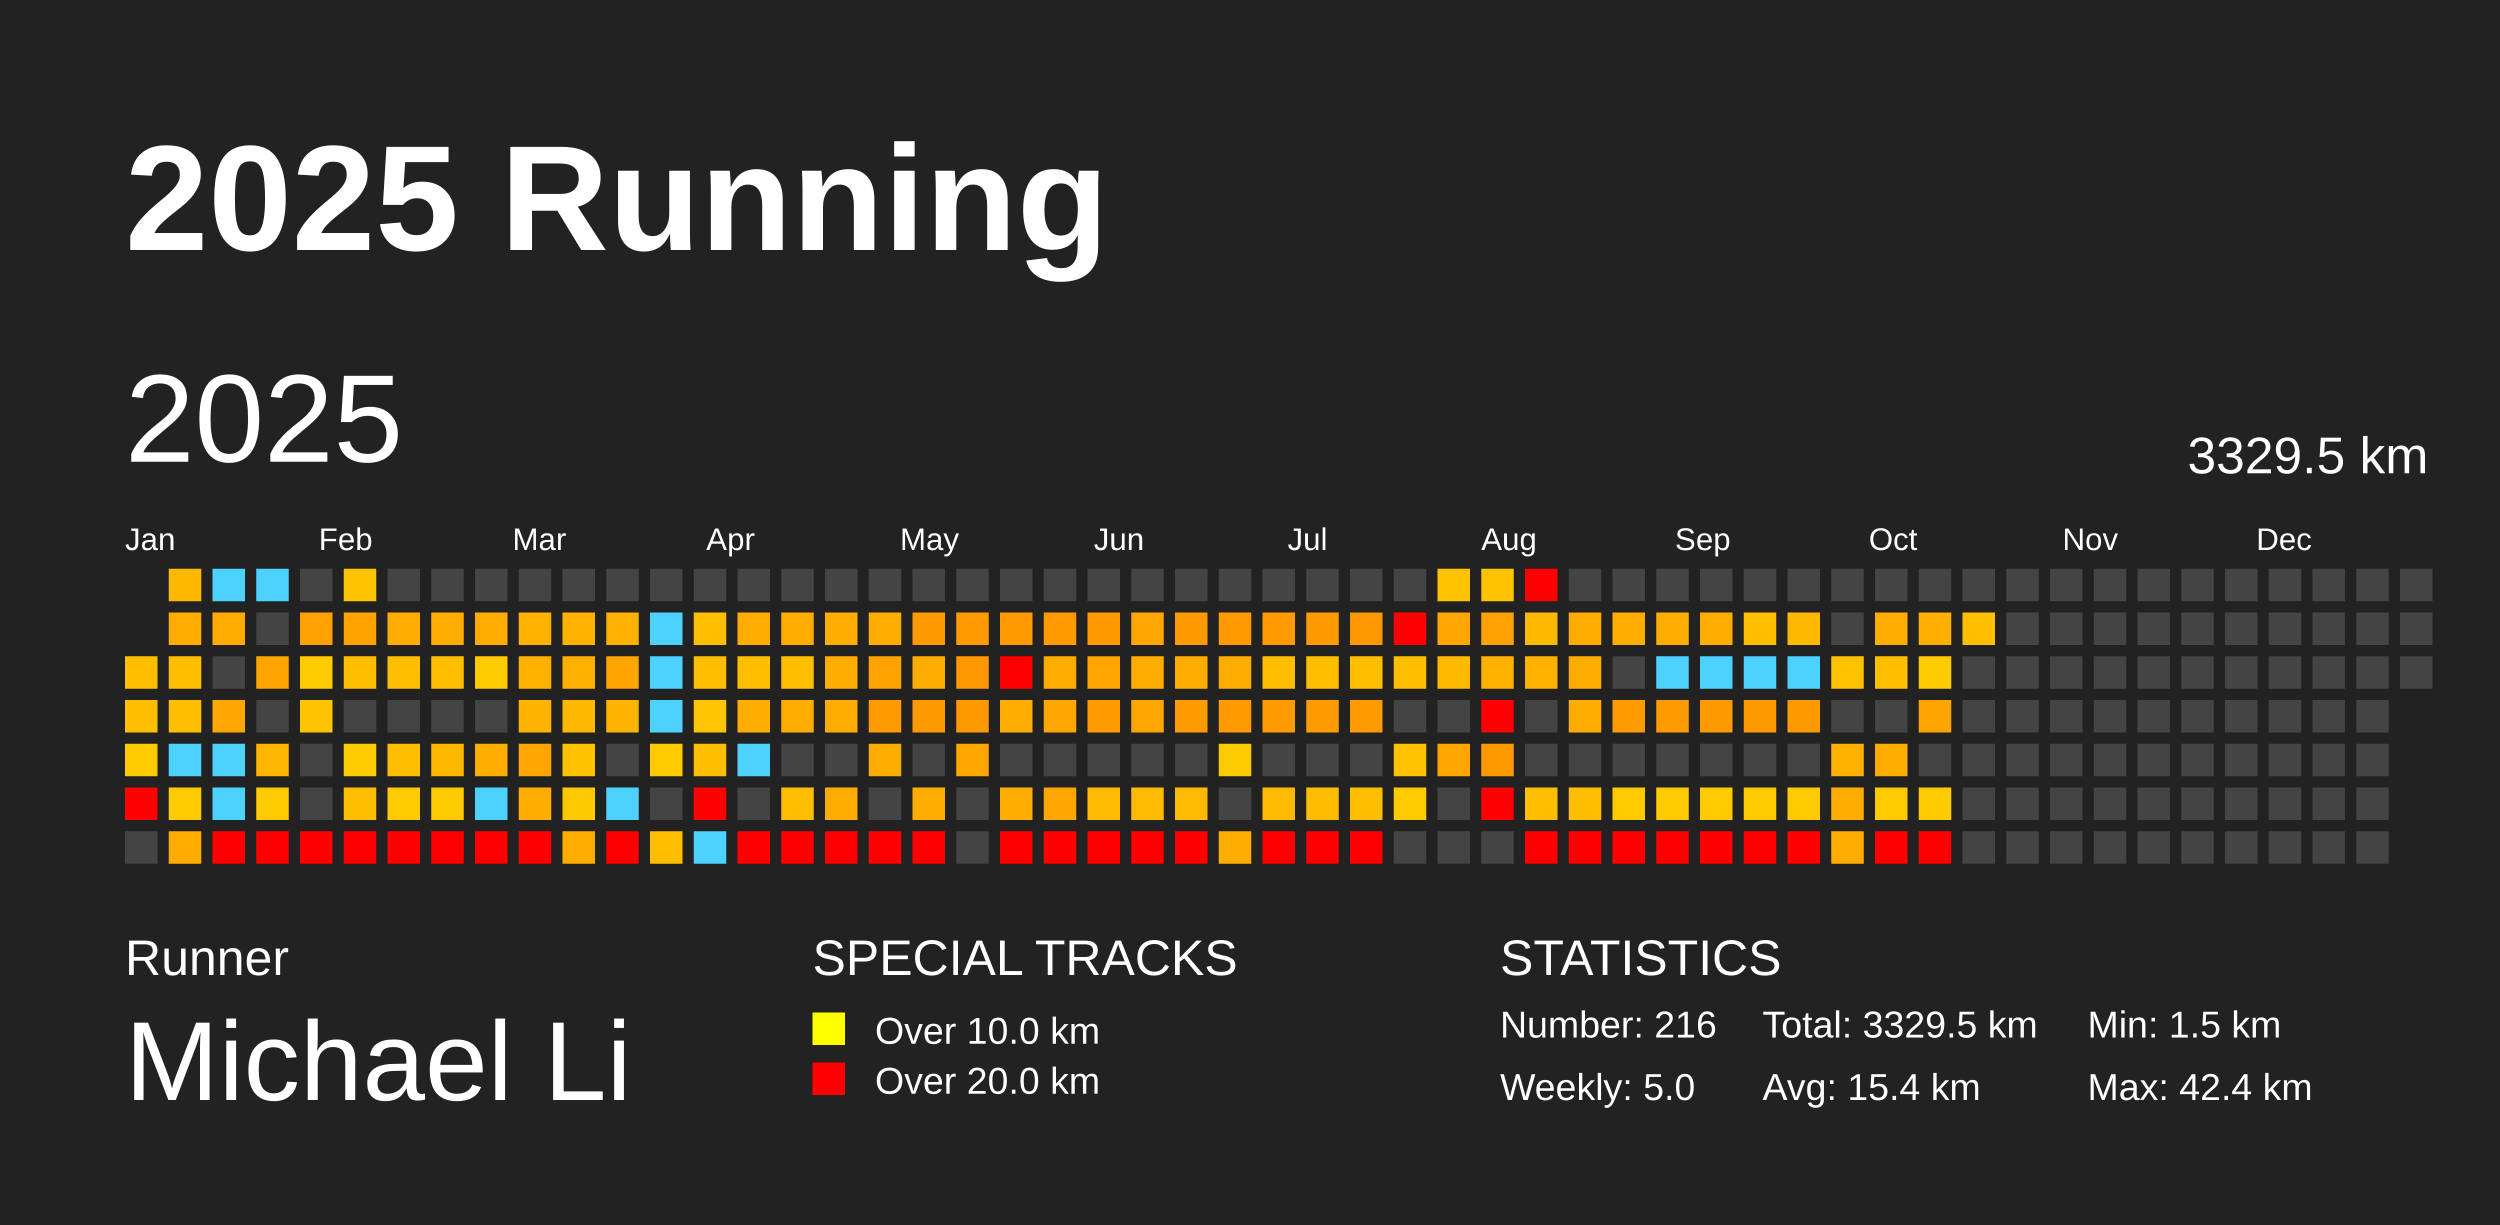
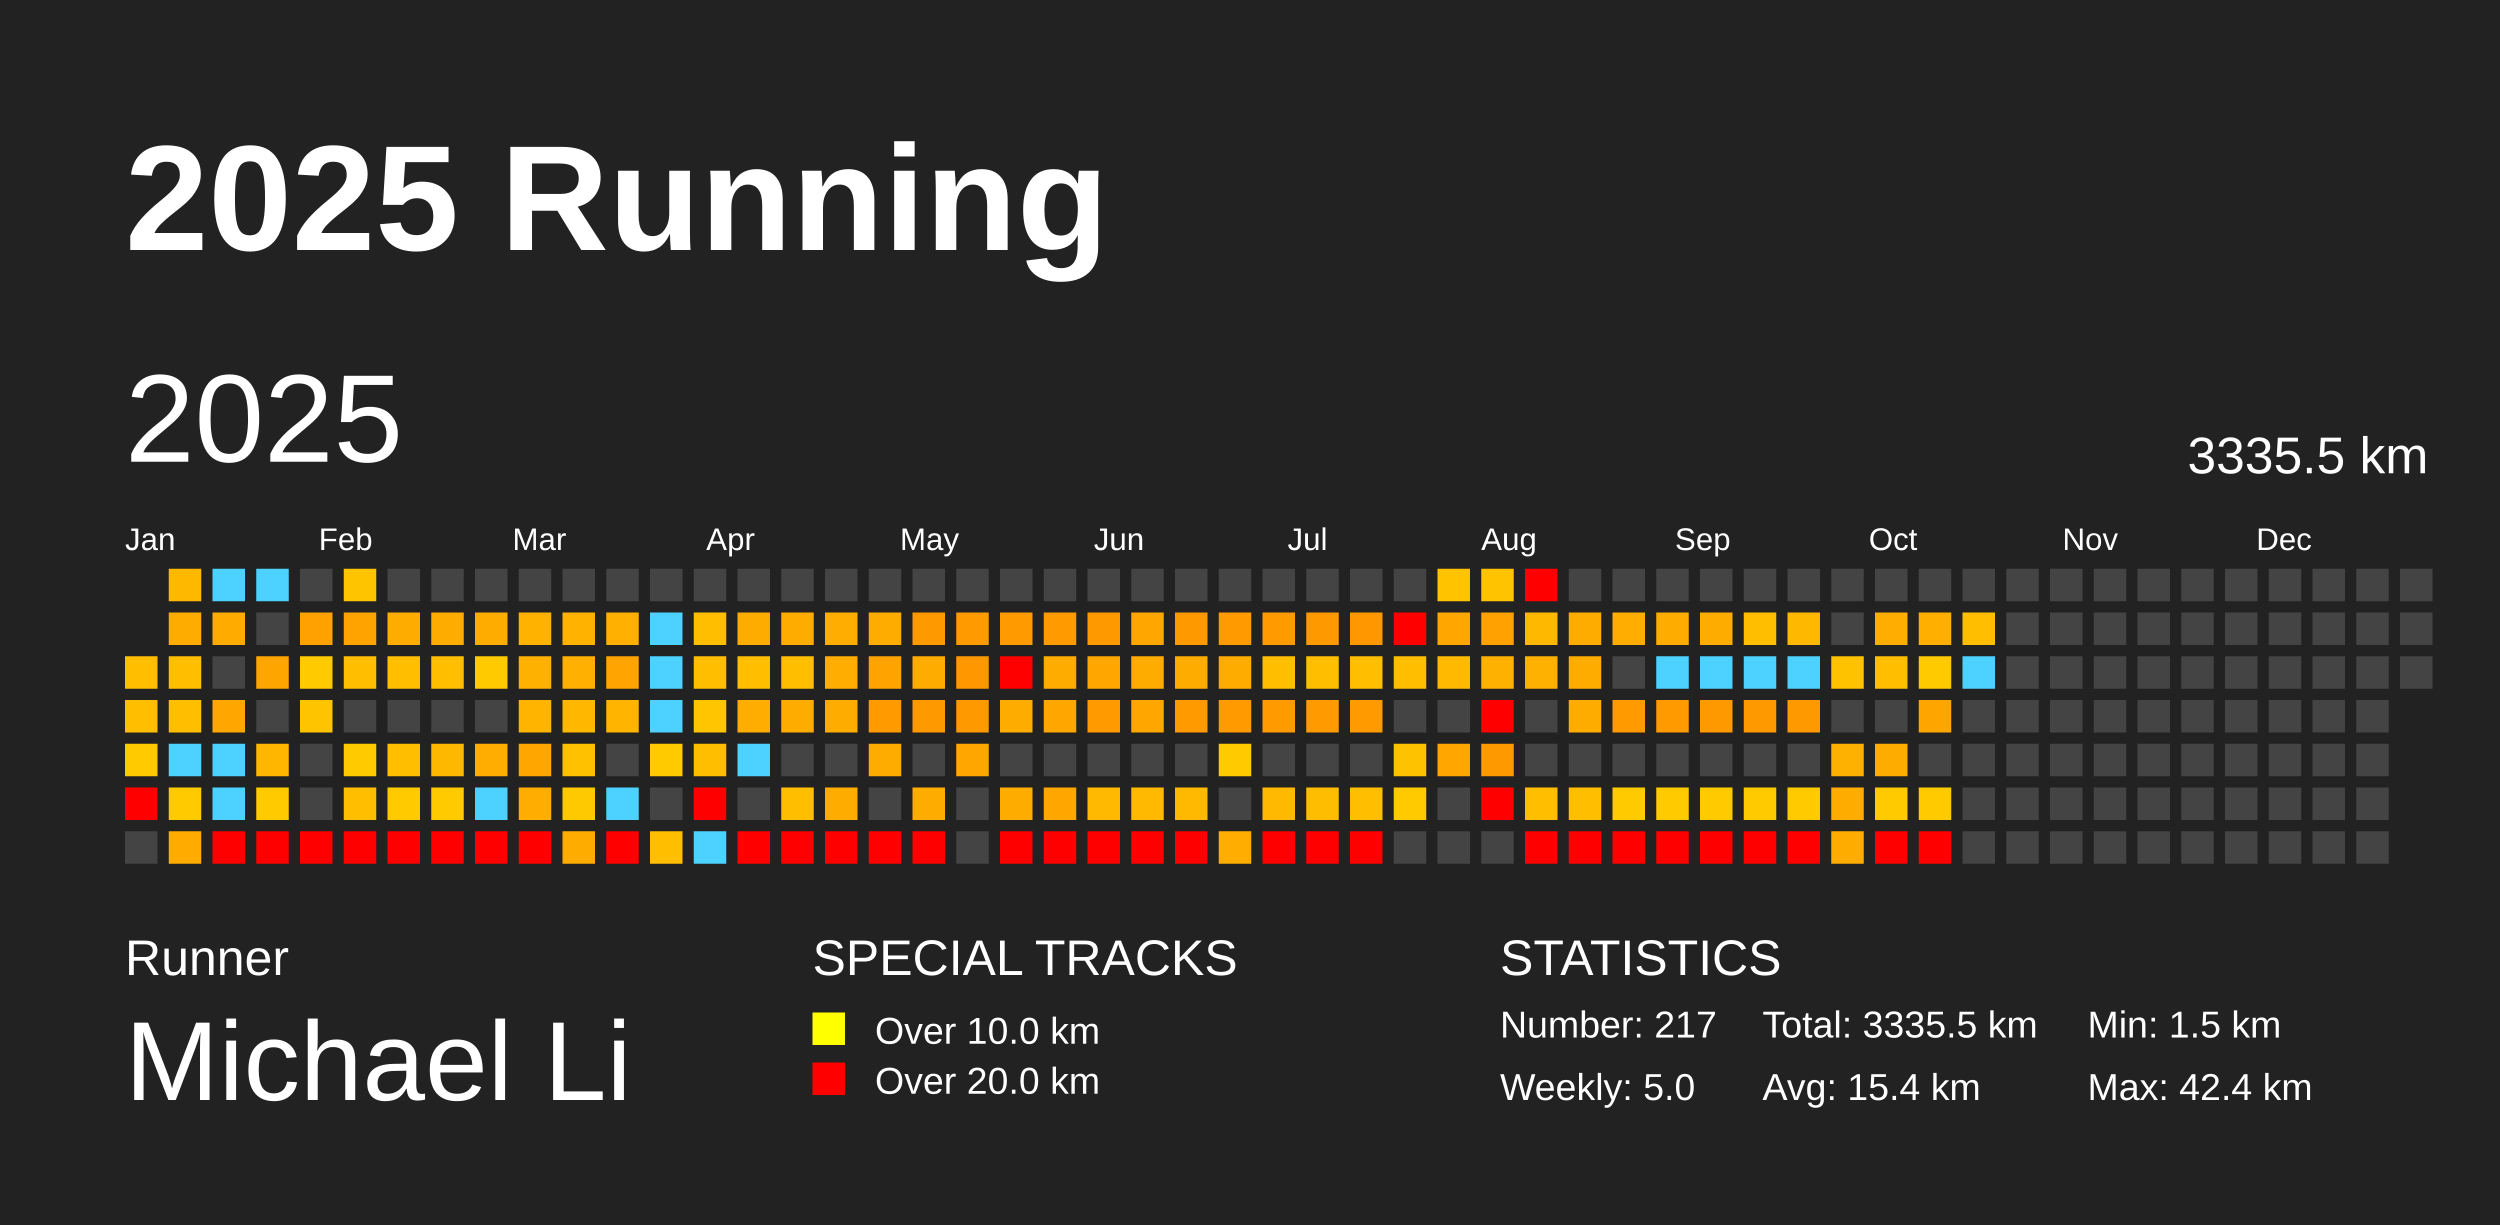
<svg xmlns="http://www.w3.org/2000/svg" baseProfile="full" height="98mm" version="1.1" viewBox="0,0,200,98" width="200mm">
  <defs />
  <rect fill="#222222" height="98" width="200" x="0" y="0" />
  <text fill="#FFFFFF" style="font-size:12px; font-family:Arial; font-weight:bold;" x="10" y="20">2025 Running</text>
  <text fill="#FFFFFF" style="font-size:4px; font-family:Arial" x="10" y="78">Runner</text>
  <text fill="#FFFFFF" style="font-size:9px; font-family:Arial" x="10" y="88">Michael Li</text>
  <text fill="#FFFFFF" style="font-size:4px; font-family:Arial" x="65" y="78">SPECIAL TRACKS</text>
  <rect fill="yellow" height="2.6" width="2.6" x="65" y="81" />
  <text fill="#FFFFFF" style="font-size:3px; font-family:Arial" x="70" y="83.5">Over 10.0 km</text>
  <rect fill="red" height="2.6" width="2.6" x="65" y="85" />
  <text fill="#FFFFFF" style="font-size:3px; font-family:Arial" x="70" y="87.5">Over 20.0 km</text>
  <text fill="#FFFFFF" style="font-size:4px; font-family:Arial" x="120" y="78">STATISTICS</text>
-   <text fill="#FFFFFF" style="font-size:3px; font-family:Arial" x="120" y="83">Number: 216</text>
+   <text fill="#FFFFFF" style="font-size:3px; font-family:Arial" x="120" y="83">Number: 217</text>
  <text fill="#FFFFFF" style="font-size:3px; font-family:Arial" x="120" y="88">Weekly: 5.0</text>
-   <text fill="#FFFFFF" style="font-size:3px; font-family:Arial" x="141" y="83">Total: 3329.5 km</text>
+   <text fill="#FFFFFF" style="font-size:3px; font-family:Arial" x="141" y="83">Total: 3335.5 km</text>
  <text fill="#FFFFFF" style="font-size:3px; font-family:Arial" x="141" y="88">Avg: 15.4 km</text>
  <text fill="#FFFFFF" style="font-size:3px; font-family:Arial" x="167" y="83">Min: 1.5 km</text>
  <text fill="#FFFFFF" style="font-size:3px; font-family:Arial" x="167" y="88">Max: 42.4 km</text>
  <text dominant-baseline="hanging" fill="#FFFFFF" style="font-size:10.0px; font-family:Arial;" x="10" y="30">2025</text>
-   <text dominant-baseline="hanging" fill="#FFFFFF" style="font-size:4.125px; font-family:Arial;" x="175" y="35">3329.5 km</text>
+   <text dominant-baseline="hanging" fill="#FFFFFF" style="font-size:4.125px; font-family:Arial;" x="175" y="35">3335.5 km</text>
  <text fill="#FFFFFF" style="font-size:2.5px; font-family:Arial" x="10.0" y="44">Jan</text>
  <text fill="#FFFFFF" style="font-size:2.5px; font-family:Arial" x="25.5" y="44">Feb</text>
  <text fill="#FFFFFF" style="font-size:2.5px; font-family:Arial" x="41.0" y="44">Mar</text>
  <text fill="#FFFFFF" style="font-size:2.5px; font-family:Arial" x="56.5" y="44">Apr</text>
  <text fill="#FFFFFF" style="font-size:2.5px; font-family:Arial" x="72.0" y="44">May</text>
  <text fill="#FFFFFF" style="font-size:2.5px; font-family:Arial" x="87.5" y="44">Jun</text>
  <text fill="#FFFFFF" style="font-size:2.5px; font-family:Arial" x="103.0" y="44">Jul</text>
  <text fill="#FFFFFF" style="font-size:2.5px; font-family:Arial" x="118.5" y="44">Aug</text>
  <text fill="#FFFFFF" style="font-size:2.5px; font-family:Arial" x="134.0" y="44">Sep</text>
  <text fill="#FFFFFF" style="font-size:2.5px; font-family:Arial" x="149.5" y="44">Oct</text>
  <text fill="#FFFFFF" style="font-size:2.5px; font-family:Arial" x="165.0" y="44">Nov</text>
  <text fill="#FFFFFF" style="font-size:2.5px; font-family:Arial" x="180.5" y="44">Dec</text>
  <rect fill="#ffbf00" height="2.6" width="2.6" x="10.0" y="52.5" />
  <rect fill="#ffbf00" height="2.6" width="2.6" x="10.0" y="56.0" />
  <rect fill="#ffcb00" height="2.6" width="2.6" x="10.0" y="59.5" />
  <rect fill="red" height="2.6" width="2.6" x="10.0" y="63.0" />
  <rect fill="#444444" height="2.6" width="2.6" x="10.0" y="66.5" />
  <rect fill="#ffb800" height="2.6" width="2.6" x="13.5" y="45.5" />
  <rect fill="#ffac00" height="2.6" width="2.6" x="13.5" y="49.0" />
  <rect fill="#ffbf00" height="2.6" width="2.6" x="13.5" y="52.5" />
  <rect fill="#ffbf00" height="2.6" width="2.6" x="13.5" y="56.0" />
  <rect fill="#4dd2ff" height="2.6" width="2.6" x="13.5" y="59.5" />
  <rect fill="#ffcb00" height="2.6" width="2.6" x="13.5" y="63.0" />
  <rect fill="#ffab00" height="2.6" width="2.6" x="13.5" y="66.5" />
  <rect fill="#4dd2ff" height="2.6" width="2.6" x="17.0" y="45.5" />
  <rect fill="#ffab00" height="2.6" width="2.6" x="17.0" y="49.0" />
  <rect fill="#444444" height="2.6" width="2.6" x="17.0" y="52.5" />
  <rect fill="#ffa600" height="2.6" width="2.6" x="17.0" y="56.0" />
  <rect fill="#4dd2ff" height="2.6" width="2.6" x="17.0" y="59.5" />
  <rect fill="#4dd2ff" height="2.6" width="2.6" x="17.0" y="63.0" />
  <rect fill="red" height="2.6" width="2.6" x="17.0" y="66.5" />
  <rect fill="#4dd2ff" height="2.6" width="2.6" x="20.5" y="45.5" />
  <rect fill="#444444" height="2.6" width="2.6" x="20.5" y="49.0" />
  <rect fill="#ffa500" height="2.6" width="2.6" x="20.5" y="52.5" />
  <rect fill="#444444" height="2.6" width="2.6" x="20.5" y="56.0" />
  <rect fill="#ffb600" height="2.6" width="2.6" x="20.5" y="59.5" />
  <rect fill="#ffcb00" height="2.6" width="2.6" x="20.5" y="63.0" />
  <rect fill="red" height="2.6" width="2.6" x="20.5" y="66.5" />
  <rect fill="#444444" height="2.6" width="2.6" x="24.0" y="45.5" />
  <rect fill="#ffa100" height="2.6" width="2.6" x="24.0" y="49.0" />
  <rect fill="#ffcb00" height="2.6" width="2.6" x="24.0" y="52.5" />
  <rect fill="#ffc400" height="2.6" width="2.6" x="24.0" y="56.0" />
  <rect fill="#444444" height="2.6" width="2.6" x="24.0" y="59.5" />
  <rect fill="#444444" height="2.6" width="2.6" x="24.0" y="63.0" />
  <rect fill="red" height="2.6" width="2.6" x="24.0" y="66.5" />
  <rect fill="#ffc400" height="2.6" width="2.6" x="27.5" y="45.5" />
  <rect fill="#ffa300" height="2.6" width="2.6" x="27.5" y="49.0" />
  <rect fill="#ffbf00" height="2.6" width="2.6" x="27.5" y="52.5" />
  <rect fill="#444444" height="2.6" width="2.6" x="27.5" y="56.0" />
  <rect fill="#ffcb00" height="2.6" width="2.6" x="27.5" y="59.5" />
  <rect fill="#ffbf00" height="2.6" width="2.6" x="27.5" y="63.0" />
  <rect fill="red" height="2.6" width="2.6" x="27.5" y="66.5" />
  <rect fill="#444444" height="2.6" width="2.6" x="31.0" y="45.5" />
  <rect fill="#ffac00" height="2.6" width="2.6" x="31.0" y="49.0" />
  <rect fill="#ffbf00" height="2.6" width="2.6" x="31.0" y="52.5" />
  <rect fill="#444444" height="2.6" width="2.6" x="31.0" y="56.0" />
  <rect fill="#ffbf00" height="2.6" width="2.6" x="31.0" y="59.5" />
  <rect fill="#ffcb00" height="2.6" width="2.6" x="31.0" y="63.0" />
  <rect fill="red" height="2.6" width="2.6" x="31.0" y="66.5" />
  <rect fill="#444444" height="2.6" width="2.6" x="34.5" y="45.5" />
  <rect fill="#ffac00" height="2.6" width="2.6" x="34.5" y="49.0" />
  <rect fill="#ffbf00" height="2.6" width="2.6" x="34.5" y="52.5" />
  <rect fill="#444444" height="2.6" width="2.6" x="34.5" y="56.0" />
  <rect fill="#ffb800" height="2.6" width="2.6" x="34.5" y="59.5" />
  <rect fill="#ffca00" height="2.6" width="2.6" x="34.5" y="63.0" />
  <rect fill="red" height="2.6" width="2.6" x="34.5" y="66.5" />
  <rect fill="#444444" height="2.6" width="2.6" x="38.0" y="45.5" />
  <rect fill="#ffac00" height="2.6" width="2.6" x="38.0" y="49.0" />
  <rect fill="#ffca00" height="2.6" width="2.6" x="38.0" y="52.5" />
  <rect fill="#444444" height="2.6" width="2.6" x="38.0" y="56.0" />
  <rect fill="#ffae00" height="2.6" width="2.6" x="38.0" y="59.5" />
  <rect fill="#4dd2ff" height="2.6" width="2.6" x="38.0" y="63.0" />
  <rect fill="red" height="2.6" width="2.6" x="38.0" y="66.5" />
  <rect fill="#444444" height="2.6" width="2.6" x="41.5" y="45.5" />
  <rect fill="#ffb200" height="2.6" width="2.6" x="41.5" y="49.0" />
  <rect fill="#ffb100" height="2.6" width="2.6" x="41.5" y="52.5" />
  <rect fill="#ffb400" height="2.6" width="2.6" x="41.5" y="56.0" />
  <rect fill="#ffa600" height="2.6" width="2.6" x="41.5" y="59.5" />
  <rect fill="#ffae00" height="2.6" width="2.6" x="41.5" y="63.0" />
  <rect fill="red" height="2.6" width="2.6" x="41.5" y="66.5" />
  <rect fill="#444444" height="2.6" width="2.6" x="45.0" y="45.5" />
  <rect fill="#ffb200" height="2.6" width="2.6" x="45.0" y="49.0" />
  <rect fill="#ffb000" height="2.6" width="2.6" x="45.0" y="52.5" />
  <rect fill="#ffb700" height="2.6" width="2.6" x="45.0" y="56.0" />
  <rect fill="#ffc100" height="2.6" width="2.6" x="45.0" y="59.5" />
  <rect fill="#ffc900" height="2.6" width="2.6" x="45.0" y="63.0" />
  <rect fill="#ffac00" height="2.6" width="2.6" x="45.0" y="66.5" />
  <rect fill="#444444" height="2.6" width="2.6" x="48.5" y="45.5" />
  <rect fill="#ffb000" height="2.6" width="2.6" x="48.5" y="49.0" />
  <rect fill="#ffa400" height="2.6" width="2.6" x="48.5" y="52.5" />
  <rect fill="#ffb400" height="2.6" width="2.6" x="48.5" y="56.0" />
  <rect fill="#444444" height="2.6" width="2.6" x="48.5" y="59.5" />
  <rect fill="#4dd2ff" height="2.6" width="2.6" x="48.5" y="63.0" />
  <rect fill="red" height="2.6" width="2.6" x="48.5" y="66.5" />
  <rect fill="#444444" height="2.6" width="2.6" x="52.0" y="45.5" />
  <rect fill="#4dd2ff" height="2.6" width="2.6" x="52.0" y="49.0" />
  <rect fill="#4dd2ff" height="2.6" width="2.6" x="52.0" y="52.5" />
  <rect fill="#4dd2ff" height="2.6" width="2.6" x="52.0" y="56.0" />
  <rect fill="#ffca00" height="2.6" width="2.6" x="52.0" y="59.5" />
  <rect fill="#444444" height="2.6" width="2.6" x="52.0" y="63.0" />
  <rect fill="#ffbf00" height="2.6" width="2.6" x="52.0" y="66.5" />
  <rect fill="#444444" height="2.6" width="2.6" x="55.5" y="45.5" />
  <rect fill="#ffbf00" height="2.6" width="2.6" x="55.5" y="49.0" />
  <rect fill="#ffbf00" height="2.6" width="2.6" x="55.5" y="52.5" />
  <rect fill="#ffc500" height="2.6" width="2.6" x="55.5" y="56.0" />
  <rect fill="#ffbf00" height="2.6" width="2.6" x="55.5" y="59.5" />
  <rect fill="red" height="2.6" width="2.6" x="55.5" y="63.0" />
  <rect fill="#4dd2ff" height="2.6" width="2.6" x="55.5" y="66.5" />
  <rect fill="#444444" height="2.6" width="2.6" x="59.0" y="45.5" />
  <rect fill="#ffac00" height="2.6" width="2.6" x="59.0" y="49.0" />
  <rect fill="#ffbf00" height="2.6" width="2.6" x="59.0" y="52.5" />
  <rect fill="#ffad00" height="2.6" width="2.6" x="59.0" y="56.0" />
  <rect fill="#4dd2ff" height="2.6" width="2.6" x="59.0" y="59.5" />
  <rect fill="#444444" height="2.6" width="2.6" x="59.0" y="63.0" />
  <rect fill="red" height="2.6" width="2.6" x="59.0" y="66.5" />
  <rect fill="#444444" height="2.6" width="2.6" x="62.5" y="45.5" />
  <rect fill="#ffac00" height="2.6" width="2.6" x="62.5" y="49.0" />
  <rect fill="#ffbf00" height="2.6" width="2.6" x="62.5" y="52.5" />
  <rect fill="#ffac00" height="2.6" width="2.6" x="62.5" y="56.0" />
  <rect fill="#444444" height="2.6" width="2.6" x="62.5" y="59.5" />
  <rect fill="#ffbf00" height="2.6" width="2.6" x="62.5" y="63.0" />
  <rect fill="red" height="2.6" width="2.6" x="62.5" y="66.5" />
  <rect fill="#444444" height="2.6" width="2.6" x="66.0" y="45.5" />
  <rect fill="#ffae00" height="2.6" width="2.6" x="66.0" y="49.0" />
  <rect fill="#ffad00" height="2.6" width="2.6" x="66.0" y="52.5" />
  <rect fill="#ffac00" height="2.6" width="2.6" x="66.0" y="56.0" />
  <rect fill="#444444" height="2.6" width="2.6" x="66.0" y="59.5" />
  <rect fill="#ffac00" height="2.6" width="2.6" x="66.0" y="63.0" />
  <rect fill="red" height="2.6" width="2.6" x="66.0" y="66.5" />
  <rect fill="#444444" height="2.6" width="2.6" x="69.5" y="45.5" />
  <rect fill="#ffac00" height="2.6" width="2.6" x="69.5" y="49.0" />
  <rect fill="#ffa300" height="2.6" width="2.6" x="69.5" y="52.5" />
  <rect fill="#ff9a00" height="2.6" width="2.6" x="69.5" y="56.0" />
  <rect fill="#ffac00" height="2.6" width="2.6" x="69.5" y="59.5" />
  <rect fill="#444444" height="2.6" width="2.6" x="69.5" y="63.0" />
  <rect fill="red" height="2.6" width="2.6" x="69.5" y="66.5" />
  <rect fill="#444444" height="2.6" width="2.6" x="73.0" y="45.5" />
  <rect fill="#ff9900" height="2.6" width="2.6" x="73.0" y="49.0" />
  <rect fill="#ffac00" height="2.6" width="2.6" x="73.0" y="52.5" />
  <rect fill="#ff9900" height="2.6" width="2.6" x="73.0" y="56.0" />
  <rect fill="#444444" height="2.6" width="2.6" x="73.0" y="59.5" />
  <rect fill="#ffac00" height="2.6" width="2.6" x="73.0" y="63.0" />
  <rect fill="red" height="2.6" width="2.6" x="73.0" y="66.5" />
  <rect fill="#444444" height="2.6" width="2.6" x="76.5" y="45.5" />
  <rect fill="#ff9a00" height="2.6" width="2.6" x="76.5" y="49.0" />
  <rect fill="#ff9800" height="2.6" width="2.6" x="76.5" y="52.5" />
  <rect fill="#ff9900" height="2.6" width="2.6" x="76.5" y="56.0" />
  <rect fill="#ffa600" height="2.6" width="2.6" x="76.5" y="59.5" />
  <rect fill="#444444" height="2.6" width="2.6" x="76.5" y="63.0" />
  <rect fill="#444444" height="2.6" width="2.6" x="76.5" y="66.5" />
  <rect fill="#444444" height="2.6" width="2.6" x="80.0" y="45.5" />
  <rect fill="#ff9a00" height="2.6" width="2.6" x="80.0" y="49.0" />
  <rect fill="red" height="2.6" width="2.6" x="80.0" y="52.5" />
  <rect fill="#ffac00" height="2.6" width="2.6" x="80.0" y="56.0" />
  <rect fill="#444444" height="2.6" width="2.6" x="80.0" y="59.5" />
  <rect fill="#ffac00" height="2.6" width="2.6" x="80.0" y="63.0" />
  <rect fill="red" height="2.6" width="2.6" x="80.0" y="66.5" />
  <rect fill="#444444" height="2.6" width="2.6" x="83.5" y="45.5" />
  <rect fill="#ff9a00" height="2.6" width="2.6" x="83.5" y="49.0" />
  <rect fill="#ffac00" height="2.6" width="2.6" x="83.5" y="52.5" />
  <rect fill="#ffa600" height="2.6" width="2.6" x="83.5" y="56.0" />
  <rect fill="#444444" height="2.6" width="2.6" x="83.5" y="59.5" />
  <rect fill="#ffa600" height="2.6" width="2.6" x="83.5" y="63.0" />
  <rect fill="red" height="2.6" width="2.6" x="83.5" y="66.5" />
  <rect fill="#444444" height="2.6" width="2.6" x="87.0" y="45.5" />
  <rect fill="#ff9900" height="2.6" width="2.6" x="87.0" y="49.0" />
  <rect fill="#ffa600" height="2.6" width="2.6" x="87.0" y="52.5" />
  <rect fill="#ff9a00" height="2.6" width="2.6" x="87.0" y="56.0" />
  <rect fill="#444444" height="2.6" width="2.6" x="87.0" y="59.5" />
  <rect fill="#ffb900" height="2.6" width="2.6" x="87.0" y="63.0" />
  <rect fill="red" height="2.6" width="2.6" x="87.0" y="66.5" />
  <rect fill="#444444" height="2.6" width="2.6" x="90.5" y="45.5" />
  <rect fill="#ffa600" height="2.6" width="2.6" x="90.5" y="49.0" />
  <rect fill="#ffac00" height="2.6" width="2.6" x="90.5" y="52.5" />
  <rect fill="#ffa600" height="2.6" width="2.6" x="90.5" y="56.0" />
  <rect fill="#444444" height="2.6" width="2.6" x="90.5" y="59.5" />
  <rect fill="#ffb900" height="2.6" width="2.6" x="90.5" y="63.0" />
  <rect fill="red" height="2.6" width="2.6" x="90.5" y="66.5" />
  <rect fill="#444444" height="2.6" width="2.6" x="94.0" y="45.5" />
  <rect fill="#ff9900" height="2.6" width="2.6" x="94.0" y="49.0" />
  <rect fill="#ffac00" height="2.6" width="2.6" x="94.0" y="52.5" />
  <rect fill="#ff9a00" height="2.6" width="2.6" x="94.0" y="56.0" />
  <rect fill="#444444" height="2.6" width="2.6" x="94.0" y="59.5" />
  <rect fill="#ffb900" height="2.6" width="2.6" x="94.0" y="63.0" />
  <rect fill="red" height="2.6" width="2.6" x="94.0" y="66.5" />
  <rect fill="#444444" height="2.6" width="2.6" x="97.5" y="45.5" />
  <rect fill="#ff9a00" height="2.6" width="2.6" x="97.5" y="49.0" />
  <rect fill="#ffac00" height="2.6" width="2.6" x="97.5" y="52.5" />
  <rect fill="#ff9a00" height="2.6" width="2.6" x="97.5" y="56.0" />
  <rect fill="#ffcb00" height="2.6" width="2.6" x="97.5" y="59.5" />
  <rect fill="#444444" height="2.6" width="2.6" x="97.5" y="63.0" />
  <rect fill="#ffae00" height="2.6" width="2.6" x="97.5" y="66.5" />
  <rect fill="#444444" height="2.6" width="2.6" x="101.0" y="45.5" />
  <rect fill="#ff9b00" height="2.6" width="2.6" x="101.0" y="49.0" />
  <rect fill="#ffbf00" height="2.6" width="2.6" x="101.0" y="52.5" />
  <rect fill="#ff9b00" height="2.6" width="2.6" x="101.0" y="56.0" />
  <rect fill="#444444" height="2.6" width="2.6" x="101.0" y="59.5" />
  <rect fill="#ffb900" height="2.6" width="2.6" x="101.0" y="63.0" />
  <rect fill="red" height="2.6" width="2.6" x="101.0" y="66.5" />
  <rect fill="#444444" height="2.6" width="2.6" x="104.5" y="45.5" />
  <rect fill="#ff9900" height="2.6" width="2.6" x="104.5" y="49.0" />
  <rect fill="#ffbf00" height="2.6" width="2.6" x="104.5" y="52.5" />
  <rect fill="#ff9b00" height="2.6" width="2.6" x="104.5" y="56.0" />
  <rect fill="#444444" height="2.6" width="2.6" x="104.5" y="59.5" />
  <rect fill="#ffbd00" height="2.6" width="2.6" x="104.5" y="63.0" />
  <rect fill="red" height="2.6" width="2.6" x="104.5" y="66.5" />
  <rect fill="#444444" height="2.6" width="2.6" x="108.0" y="45.5" />
  <rect fill="#ff9800" height="2.6" width="2.6" x="108.0" y="49.0" />
  <rect fill="#ffbf00" height="2.6" width="2.6" x="108.0" y="52.5" />
  <rect fill="#ff9a00" height="2.6" width="2.6" x="108.0" y="56.0" />
  <rect fill="#444444" height="2.6" width="2.6" x="108.0" y="59.5" />
  <rect fill="#ffbf00" height="2.6" width="2.6" x="108.0" y="63.0" />
  <rect fill="red" height="2.6" width="2.6" x="108.0" y="66.5" />
  <rect fill="#444444" height="2.6" width="2.6" x="111.5" y="45.5" />
  <rect fill="red" height="2.6" width="2.6" x="111.5" y="49.0" />
  <rect fill="#ffbf00" height="2.6" width="2.6" x="111.5" y="52.5" />
  <rect fill="#444444" height="2.6" width="2.6" x="111.5" y="56.0" />
  <rect fill="#ffc200" height="2.6" width="2.6" x="111.5" y="59.5" />
  <rect fill="#ffcb00" height="2.6" width="2.6" x="111.5" y="63.0" />
  <rect fill="#444444" height="2.6" width="2.6" x="111.5" y="66.5" />
  <rect fill="#ffc300" height="2.6" width="2.6" x="115.0" y="45.5" />
  <rect fill="#ffa600" height="2.6" width="2.6" x="115.0" y="49.0" />
  <rect fill="#ffba00" height="2.6" width="2.6" x="115.0" y="52.5" />
  <rect fill="#444444" height="2.6" width="2.6" x="115.0" y="56.0" />
  <rect fill="#ffa700" height="2.6" width="2.6" x="115.0" y="59.5" />
  <rect fill="#444444" height="2.6" width="2.6" x="115.0" y="63.0" />
  <rect fill="#444444" height="2.6" width="2.6" x="115.0" y="66.5" />
  <rect fill="#ffc300" height="2.6" width="2.6" x="118.5" y="45.5" />
  <rect fill="#ffa100" height="2.6" width="2.6" x="118.5" y="49.0" />
  <rect fill="#ffb100" height="2.6" width="2.6" x="118.5" y="52.5" />
  <rect fill="red" height="2.6" width="2.6" x="118.5" y="56.0" />
  <rect fill="#ff9900" height="2.6" width="2.6" x="118.5" y="59.5" />
  <rect fill="red" height="2.6" width="2.6" x="118.5" y="63.0" />
  <rect fill="#444444" height="2.6" width="2.6" x="118.5" y="66.5" />
  <rect fill="red" height="2.6" width="2.6" x="122.0" y="45.5" />
  <rect fill="#ffb800" height="2.6" width="2.6" x="122.0" y="49.0" />
  <rect fill="#ffb100" height="2.6" width="2.6" x="122.0" y="52.5" />
  <rect fill="#444444" height="2.6" width="2.6" x="122.0" y="56.0" />
  <rect fill="#444444" height="2.6" width="2.6" x="122.0" y="59.5" />
  <rect fill="#ffbf00" height="2.6" width="2.6" x="122.0" y="63.0" />
  <rect fill="red" height="2.6" width="2.6" x="122.0" y="66.5" />
  <rect fill="#444444" height="2.6" width="2.6" x="125.5" y="45.5" />
  <rect fill="#ffac00" height="2.6" width="2.6" x="125.5" y="49.0" />
  <rect fill="#ffac00" height="2.6" width="2.6" x="125.5" y="52.5" />
  <rect fill="#ffac00" height="2.6" width="2.6" x="125.5" y="56.0" />
  <rect fill="#444444" height="2.6" width="2.6" x="125.5" y="59.5" />
  <rect fill="#ffbf00" height="2.6" width="2.6" x="125.5" y="63.0" />
  <rect fill="red" height="2.6" width="2.6" x="125.5" y="66.5" />
  <rect fill="#444444" height="2.6" width="2.6" x="129.0" y="45.5" />
  <rect fill="#ffae00" height="2.6" width="2.6" x="129.0" y="49.0" />
  <rect fill="#444444" height="2.6" width="2.6" x="129.0" y="52.5" />
  <rect fill="#ff9a00" height="2.6" width="2.6" x="129.0" y="56.0" />
  <rect fill="#444444" height="2.6" width="2.6" x="129.0" y="59.5" />
  <rect fill="#ffcb00" height="2.6" width="2.6" x="129.0" y="63.0" />
  <rect fill="red" height="2.6" width="2.6" x="129.0" y="66.5" />
  <rect fill="#444444" height="2.6" width="2.6" x="132.5" y="45.5" />
  <rect fill="#ffac00" height="2.6" width="2.6" x="132.5" y="49.0" />
  <rect fill="#4dd2ff" height="2.6" width="2.6" x="132.5" y="52.5" />
  <rect fill="#ff9a00" height="2.6" width="2.6" x="132.5" y="56.0" />
  <rect fill="#444444" height="2.6" width="2.6" x="132.5" y="59.5" />
  <rect fill="#ffcb00" height="2.6" width="2.6" x="132.5" y="63.0" />
  <rect fill="red" height="2.6" width="2.6" x="132.5" y="66.5" />
  <rect fill="#444444" height="2.6" width="2.6" x="136.0" y="45.5" />
  <rect fill="#ffac00" height="2.6" width="2.6" x="136.0" y="49.0" />
  <rect fill="#4dd2ff" height="2.6" width="2.6" x="136.0" y="52.5" />
  <rect fill="#ff9900" height="2.6" width="2.6" x="136.0" y="56.0" />
  <rect fill="#444444" height="2.6" width="2.6" x="136.0" y="59.5" />
  <rect fill="#ffcb00" height="2.6" width="2.6" x="136.0" y="63.0" />
  <rect fill="red" height="2.6" width="2.6" x="136.0" y="66.5" />
  <rect fill="#444444" height="2.6" width="2.6" x="139.5" y="45.5" />
  <rect fill="#ffbf00" height="2.6" width="2.6" x="139.5" y="49.0" />
  <rect fill="#4dd2ff" height="2.6" width="2.6" x="139.5" y="52.5" />
  <rect fill="#ff9900" height="2.6" width="2.6" x="139.5" y="56.0" />
  <rect fill="#444444" height="2.6" width="2.6" x="139.5" y="59.5" />
  <rect fill="#ffcb00" height="2.6" width="2.6" x="139.5" y="63.0" />
  <rect fill="red" height="2.6" width="2.6" x="139.5" y="66.5" />
  <rect fill="#444444" height="2.6" width="2.6" x="143.0" y="45.5" />
  <rect fill="#ffb800" height="2.6" width="2.6" x="143.0" y="49.0" />
  <rect fill="#4dd2ff" height="2.6" width="2.6" x="143.0" y="52.5" />
  <rect fill="#ff9900" height="2.6" width="2.6" x="143.0" y="56.0" />
  <rect fill="#444444" height="2.6" width="2.6" x="143.0" y="59.5" />
  <rect fill="#ffcb00" height="2.6" width="2.6" x="143.0" y="63.0" />
  <rect fill="red" height="2.6" width="2.6" x="143.0" y="66.5" />
  <rect fill="#444444" height="2.6" width="2.6" x="146.5" y="45.5" />
  <rect fill="#444444" height="2.6" width="2.6" x="146.5" y="49.0" />
  <rect fill="#ffc200" height="2.6" width="2.6" x="146.5" y="52.5" />
  <rect fill="#444444" height="2.6" width="2.6" x="146.5" y="56.0" />
  <rect fill="#ffb100" height="2.6" width="2.6" x="146.5" y="59.5" />
  <rect fill="#ffac00" height="2.6" width="2.6" x="146.5" y="63.0" />
  <rect fill="#ffac00" height="2.6" width="2.6" x="146.5" y="66.5" />
  <rect fill="#444444" height="2.6" width="2.6" x="150.0" y="45.5" />
  <rect fill="#ffae00" height="2.6" width="2.6" x="150.0" y="49.0" />
  <rect fill="#ffbf00" height="2.6" width="2.6" x="150.0" y="52.5" />
  <rect fill="#444444" height="2.6" width="2.6" x="150.0" y="56.0" />
  <rect fill="#ffac00" height="2.6" width="2.6" x="150.0" y="59.5" />
  <rect fill="#ffca00" height="2.6" width="2.6" x="150.0" y="63.0" />
  <rect fill="red" height="2.6" width="2.6" x="150.0" y="66.5" />
  <rect fill="#444444" height="2.6" width="2.6" x="153.5" y="45.5" />
  <rect fill="#ffaf00" height="2.6" width="2.6" x="153.5" y="49.0" />
  <rect fill="#ffcb00" height="2.6" width="2.6" x="153.5" y="52.5" />
  <rect fill="#ffa500" height="2.6" width="2.6" x="153.5" y="56.0" />
  <rect fill="#444444" height="2.6" width="2.6" x="153.5" y="59.5" />
  <rect fill="#ffcb00" height="2.6" width="2.6" x="153.5" y="63.0" />
  <rect fill="red" height="2.6" width="2.6" x="153.5" y="66.5" />
  <rect fill="#444444" height="2.6" width="2.6" x="157.0" y="45.5" />
  <rect fill="#ffbf00" height="2.6" width="2.6" x="157.0" y="49.0" />
-   <rect fill="#444444" height="2.6" width="2.6" x="157.0" y="52.5" />
+   <rect fill="#4dd2ff" height="2.6" width="2.6" x="157.0" y="52.5" />
  <rect fill="#444444" height="2.6" width="2.6" x="157.0" y="56.0" />
  <rect fill="#444444" height="2.6" width="2.6" x="157.0" y="59.5" />
  <rect fill="#444444" height="2.6" width="2.6" x="157.0" y="63.0" />
  <rect fill="#444444" height="2.6" width="2.6" x="157.0" y="66.5" />
  <rect fill="#444444" height="2.6" width="2.6" x="160.5" y="45.5" />
  <rect fill="#444444" height="2.6" width="2.6" x="160.5" y="49.0" />
  <rect fill="#444444" height="2.6" width="2.6" x="160.5" y="52.5" />
  <rect fill="#444444" height="2.6" width="2.6" x="160.5" y="56.0" />
  <rect fill="#444444" height="2.6" width="2.6" x="160.5" y="59.5" />
  <rect fill="#444444" height="2.6" width="2.6" x="160.5" y="63.0" />
  <rect fill="#444444" height="2.6" width="2.6" x="160.5" y="66.5" />
  <rect fill="#444444" height="2.6" width="2.6" x="164.0" y="45.5" />
  <rect fill="#444444" height="2.6" width="2.6" x="164.0" y="49.0" />
  <rect fill="#444444" height="2.6" width="2.6" x="164.0" y="52.5" />
  <rect fill="#444444" height="2.6" width="2.6" x="164.0" y="56.0" />
  <rect fill="#444444" height="2.6" width="2.6" x="164.0" y="59.5" />
  <rect fill="#444444" height="2.6" width="2.6" x="164.0" y="63.0" />
  <rect fill="#444444" height="2.6" width="2.6" x="164.0" y="66.5" />
  <rect fill="#444444" height="2.6" width="2.6" x="167.5" y="45.5" />
  <rect fill="#444444" height="2.6" width="2.6" x="167.5" y="49.0" />
  <rect fill="#444444" height="2.6" width="2.6" x="167.5" y="52.5" />
  <rect fill="#444444" height="2.6" width="2.6" x="167.5" y="56.0" />
  <rect fill="#444444" height="2.6" width="2.6" x="167.5" y="59.5" />
  <rect fill="#444444" height="2.6" width="2.6" x="167.5" y="63.0" />
  <rect fill="#444444" height="2.6" width="2.6" x="167.5" y="66.5" />
  <rect fill="#444444" height="2.6" width="2.6" x="171.0" y="45.5" />
  <rect fill="#444444" height="2.6" width="2.6" x="171.0" y="49.0" />
  <rect fill="#444444" height="2.6" width="2.6" x="171.0" y="52.5" />
  <rect fill="#444444" height="2.6" width="2.6" x="171.0" y="56.0" />
  <rect fill="#444444" height="2.6" width="2.6" x="171.0" y="59.5" />
  <rect fill="#444444" height="2.6" width="2.6" x="171.0" y="63.0" />
  <rect fill="#444444" height="2.6" width="2.6" x="171.0" y="66.5" />
  <rect fill="#444444" height="2.6" width="2.6" x="174.5" y="45.5" />
  <rect fill="#444444" height="2.6" width="2.6" x="174.5" y="49.0" />
  <rect fill="#444444" height="2.6" width="2.6" x="174.5" y="52.5" />
  <rect fill="#444444" height="2.6" width="2.6" x="174.5" y="56.0" />
  <rect fill="#444444" height="2.6" width="2.6" x="174.5" y="59.5" />
  <rect fill="#444444" height="2.6" width="2.6" x="174.5" y="63.0" />
  <rect fill="#444444" height="2.6" width="2.6" x="174.5" y="66.5" />
  <rect fill="#444444" height="2.6" width="2.6" x="178.0" y="45.5" />
  <rect fill="#444444" height="2.6" width="2.6" x="178.0" y="49.0" />
  <rect fill="#444444" height="2.6" width="2.6" x="178.0" y="52.5" />
  <rect fill="#444444" height="2.6" width="2.6" x="178.0" y="56.0" />
  <rect fill="#444444" height="2.6" width="2.6" x="178.0" y="59.5" />
  <rect fill="#444444" height="2.6" width="2.6" x="178.0" y="63.0" />
  <rect fill="#444444" height="2.6" width="2.6" x="178.0" y="66.5" />
  <rect fill="#444444" height="2.6" width="2.6" x="181.5" y="45.5" />
  <rect fill="#444444" height="2.6" width="2.6" x="181.5" y="49.0" />
  <rect fill="#444444" height="2.6" width="2.6" x="181.5" y="52.5" />
  <rect fill="#444444" height="2.6" width="2.6" x="181.5" y="56.0" />
  <rect fill="#444444" height="2.6" width="2.6" x="181.5" y="59.5" />
  <rect fill="#444444" height="2.6" width="2.6" x="181.5" y="63.0" />
  <rect fill="#444444" height="2.6" width="2.6" x="181.5" y="66.5" />
  <rect fill="#444444" height="2.6" width="2.6" x="185.0" y="45.5" />
  <rect fill="#444444" height="2.6" width="2.6" x="185.0" y="49.0" />
  <rect fill="#444444" height="2.6" width="2.6" x="185.0" y="52.5" />
  <rect fill="#444444" height="2.6" width="2.6" x="185.0" y="56.0" />
  <rect fill="#444444" height="2.6" width="2.6" x="185.0" y="59.5" />
  <rect fill="#444444" height="2.6" width="2.6" x="185.0" y="63.0" />
  <rect fill="#444444" height="2.6" width="2.6" x="185.0" y="66.5" />
  <rect fill="#444444" height="2.6" width="2.6" x="188.5" y="45.5" />
  <rect fill="#444444" height="2.6" width="2.6" x="188.5" y="49.0" />
  <rect fill="#444444" height="2.6" width="2.6" x="188.5" y="52.5" />
  <rect fill="#444444" height="2.6" width="2.6" x="188.5" y="56.0" />
  <rect fill="#444444" height="2.6" width="2.6" x="188.5" y="59.5" />
  <rect fill="#444444" height="2.6" width="2.6" x="188.5" y="63.0" />
  <rect fill="#444444" height="2.6" width="2.6" x="188.5" y="66.5" />
  <rect fill="#444444" height="2.6" width="2.6" x="192.0" y="45.5" />
  <rect fill="#444444" height="2.6" width="2.6" x="192.0" y="49.0" />
  <rect fill="#444444" height="2.6" width="2.6" x="192.0" y="52.5" />
</svg>
